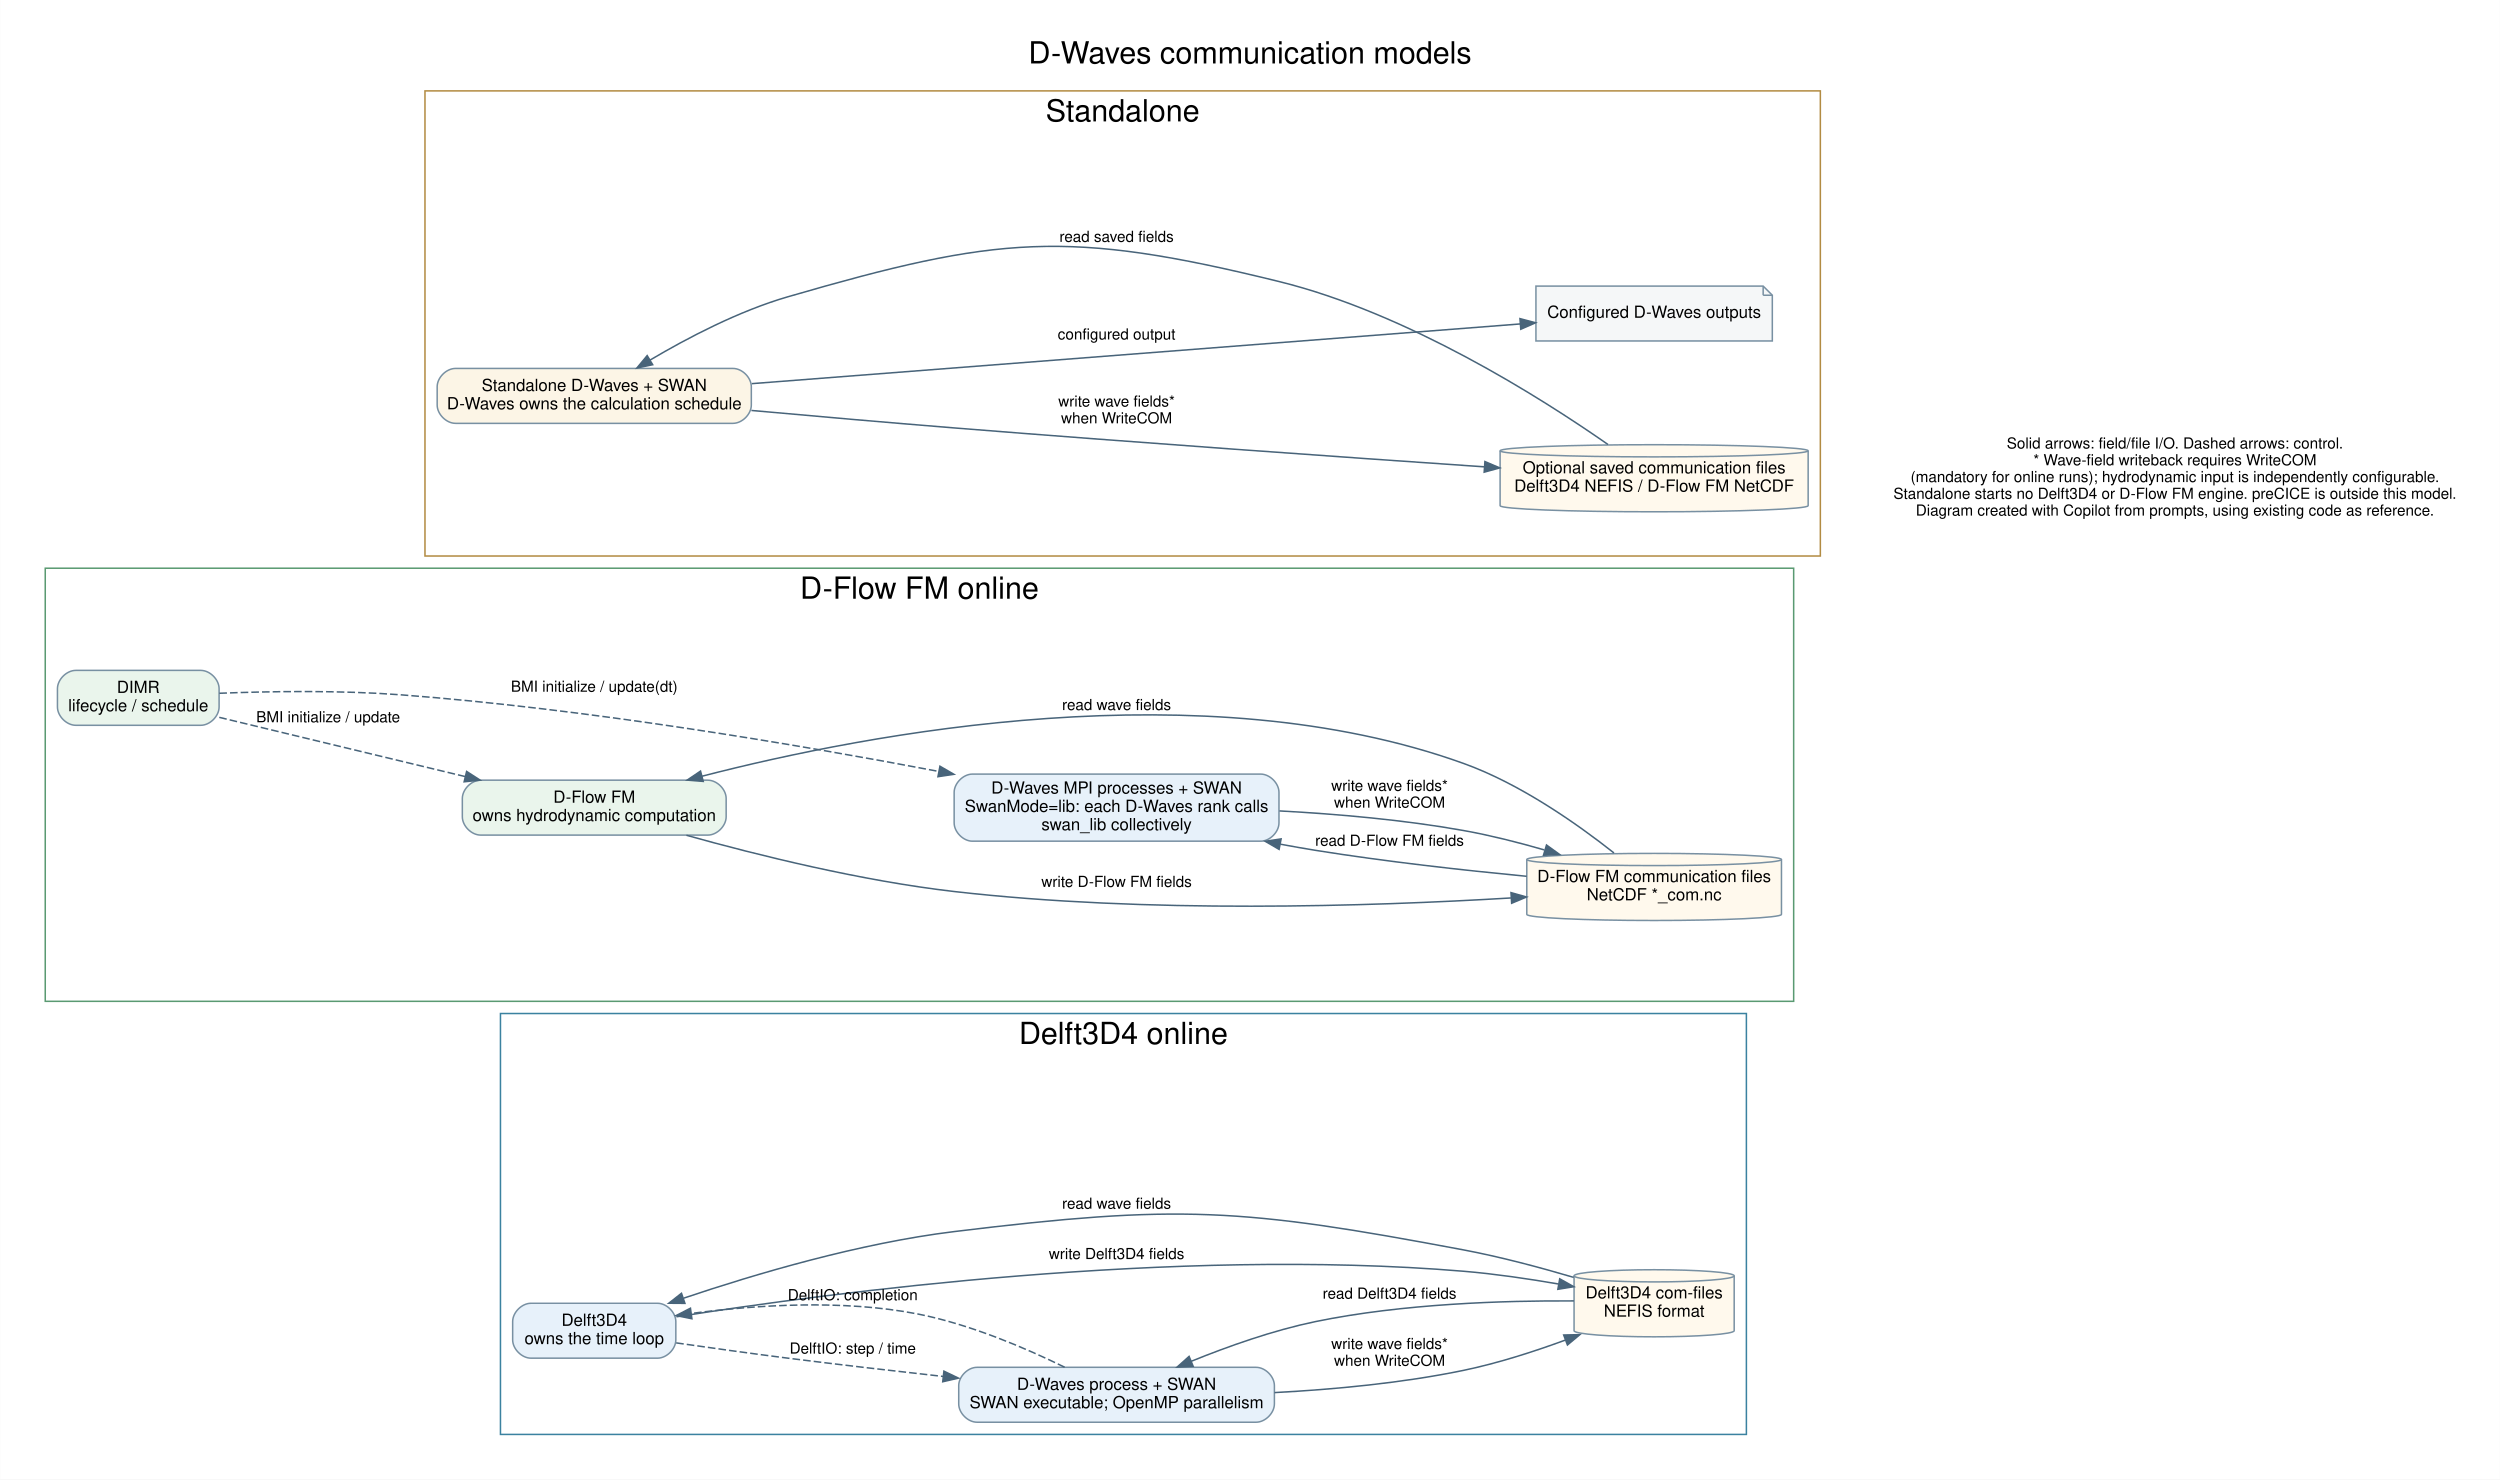
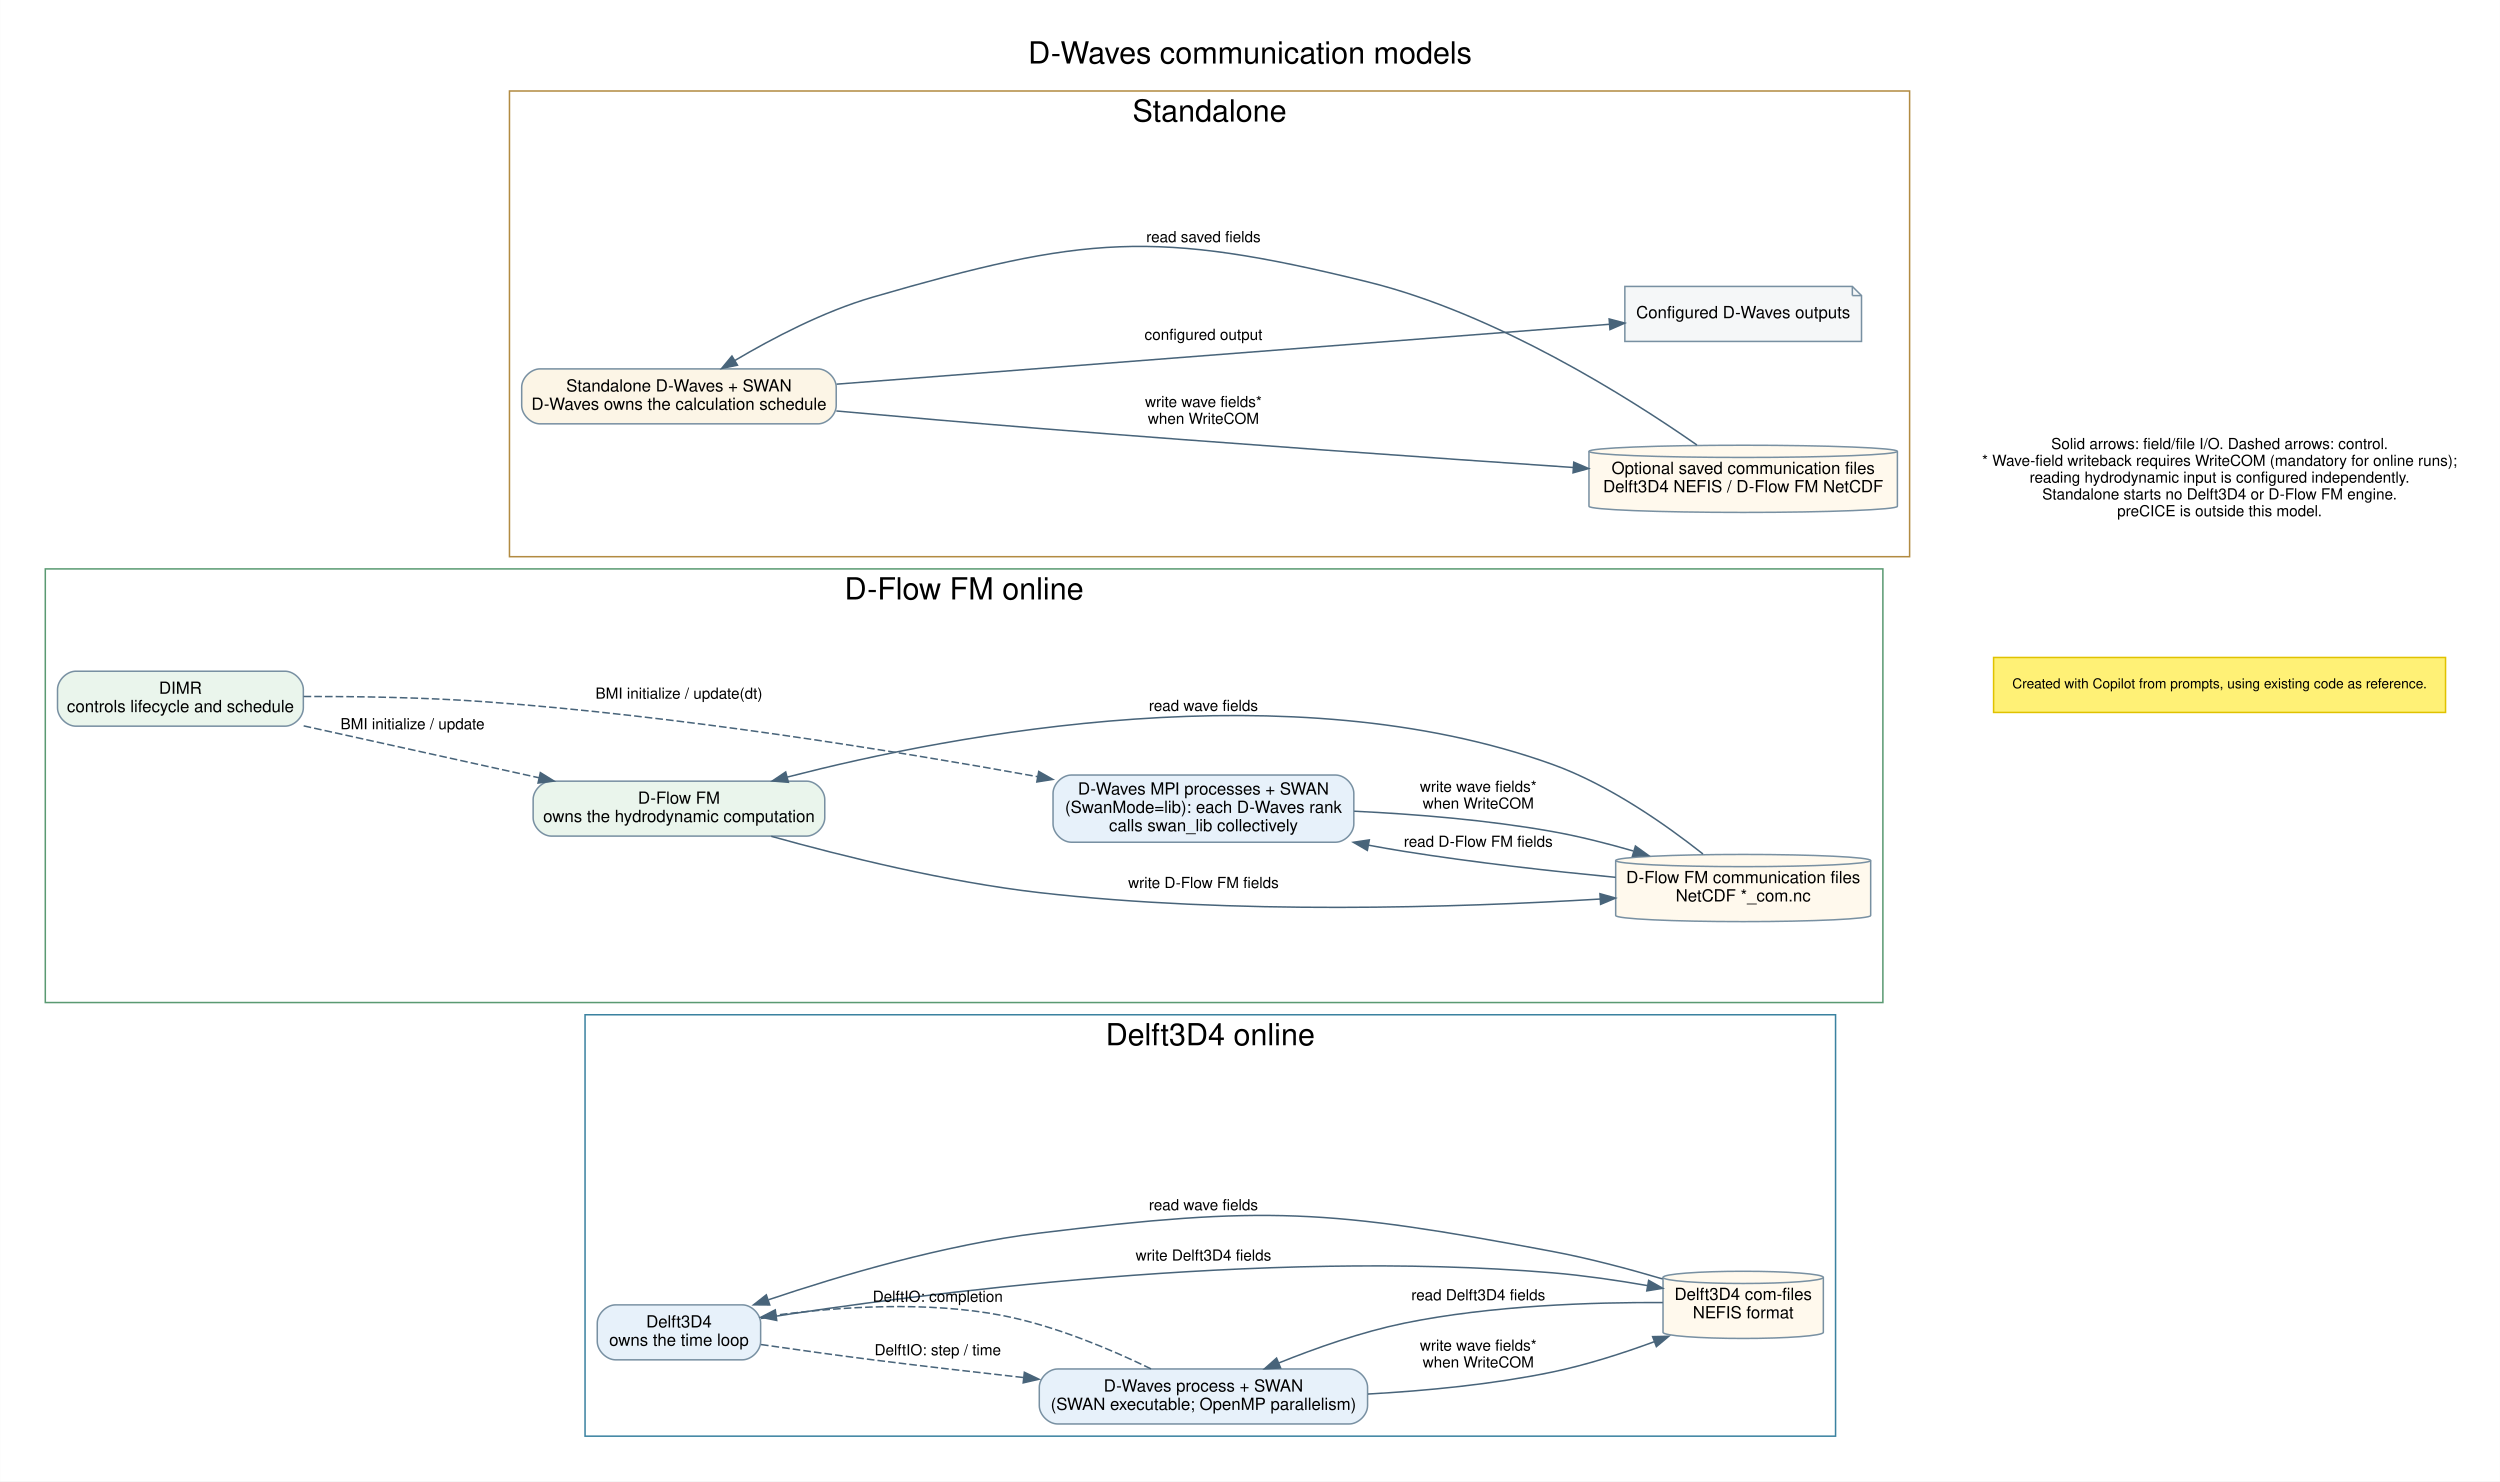
- <svg xmlns="http://www.w3.org/2000/svg" width="1639pt" height="970pt" viewBox="0.00 0.00 1639.20 970.20">
+ <svg xmlns="http://www.w3.org/2000/svg" width="1637pt" height="970pt" viewBox="0.00 0.00 1637.20 970.20">
  <g id="graph0" class="graph" transform="scale(1 1) rotate(0) translate(21.6 948.6)">
-     <polygon fill="#ffffff" stroke="transparent" points="-21.6,21.6 -21.6,-948.6 1617.6,-948.6 1617.6,21.6 -21.6,21.6" />
-     <text text-anchor="middle" x="798" y="-907" font-family="Helvetica,sans-Serif" font-size="20.00" fill="#000000">D-Waves communication models</text>
+     <polygon fill="#ffffff" stroke="transparent" points="-21.6,21.6 -21.6,-948.6 1615.6,-948.6 1615.6,21.6 -21.6,21.6" />
+     <text text-anchor="middle" x="797" y="-907" font-family="Helvetica,sans-Serif" font-size="20.00" fill="#000000">D-Waves communication models</text>
    <g id="clust1" class="cluster">
-       <polygon fill="#ffffff" stroke="#3b82a0" points="306.5,-8 306.5,-284 1123.5,-284 1123.5,-8 306.5,-8" />
-       <text text-anchor="middle" x="715" y="-264" font-family="Helvetica,sans-Serif" font-size="20.00" fill="#000000">Delft3D4 online</text>
+       <polygon fill="#ffffff" stroke="#3b82a0" points="361.5,-8 361.5,-284 1180.5,-284 1180.5,-8 361.5,-8" />
+       <text text-anchor="middle" x="771" y="-264" font-family="Helvetica,sans-Serif" font-size="20.00" fill="#000000">Delft3D4 online</text>
    </g>
    <g id="clust2" class="cluster">
-       <polygon fill="#ffffff" stroke="#5a9a72" points="8,-292 8,-576 1154.5,-576 1154.5,-292 8,-292" />
-       <text text-anchor="middle" x="581.25" y="-556" font-family="Helvetica,sans-Serif" font-size="20.00" fill="#000000">D-Flow FM online</text>
+       <polygon fill="#ffffff" stroke="#5a9a72" points="8,-292 8,-576 1211.5,-576 1211.5,-292 8,-292" />
+       <text text-anchor="middle" x="609.75" y="-556" font-family="Helvetica,sans-Serif" font-size="20.00" fill="#000000">D-Flow FM online</text>
    </g>
    <g id="clust3" class="cluster">
-       <polygon fill="#ffffff" stroke="#b28b42" points="257,-584 257,-889 1172,-889 1172,-584 257,-584" />
-       <text text-anchor="middle" x="714.5" y="-869" font-family="Helvetica,sans-Serif" font-size="20.00" fill="#000000">Standalone</text>
+       <polygon fill="#ffffff" stroke="#b28b42" points="312,-584 312,-889 1229,-889 1229,-584 312,-584" />
+       <text text-anchor="middle" x="770.5" y="-869" font-family="Helvetica,sans-Serif" font-size="20.00" fill="#000000">Standalone</text>
    </g>
    <g id="node1" class="node">
-       <path fill="#e7f1fa" stroke="#7890a2" d="M409.5,-94C409.5,-94 326.5,-94 326.5,-94 320.5,-94 314.5,-88 314.5,-82 314.5,-82 314.5,-70 314.5,-70 314.5,-64 320.5,-58 326.5,-58 326.5,-58 409.5,-58 409.5,-58 415.5,-58 421.5,-64 421.5,-70 421.5,-70 421.5,-82 421.5,-82 421.5,-88 415.5,-94 409.5,-94" />
-       <text text-anchor="middle" x="368" y="-79.2" font-family="Helvetica,sans-Serif" font-size="11.00" fill="#000000">Delft3D4</text>
-       <text text-anchor="middle" x="368" y="-67.2" font-family="Helvetica,sans-Serif" font-size="11.00" fill="#000000">owns the time loop</text>
+       <path fill="#e7f1fa" stroke="#7890a2" d="M464.5,-94C464.5,-94 381.5,-94 381.5,-94 375.5,-94 369.5,-88 369.5,-82 369.5,-82 369.5,-70 369.5,-70 369.5,-64 375.5,-58 381.5,-58 381.5,-58 464.5,-58 464.5,-58 470.5,-58 476.5,-64 476.5,-70 476.5,-70 476.5,-82 476.5,-82 476.5,-88 470.5,-94 464.5,-94" />
+       <text text-anchor="middle" x="423" y="-79.2" font-family="Helvetica,sans-Serif" font-size="11.00" fill="#000000">Delft3D4</text>
+       <text text-anchor="middle" x="423" y="-67.2" font-family="Helvetica,sans-Serif" font-size="11.00" fill="#000000">owns the time loop</text>
    </g>
    <g id="node2" class="node">
-       <path fill="#e7f1fa" stroke="#7890a2" d="M802,-52C802,-52 619,-52 619,-52 613,-52 607,-46 607,-40 607,-40 607,-28 607,-28 607,-22 613,-16 619,-16 619,-16 802,-16 802,-16 808,-16 814,-22 814,-28 814,-28 814,-40 814,-40 814,-46 808,-52 802,-52" />
-       <text text-anchor="middle" x="710.5" y="-37.2" font-family="Helvetica,sans-Serif" font-size="11.00" fill="#000000">D-Waves process + SWAN</text>
-       <text text-anchor="middle" x="710.5" y="-25.2" font-family="Helvetica,sans-Serif" font-size="11.00" fill="#000000">SWAN executable; OpenMP parallelism</text>
+       <path fill="#e7f1fa" stroke="#7890a2" d="M862,-52C862,-52 671,-52 671,-52 665,-52 659,-46 659,-40 659,-40 659,-28 659,-28 659,-22 665,-16 671,-16 671,-16 862,-16 862,-16 868,-16 874,-22 874,-28 874,-28 874,-40 874,-40 874,-46 868,-52 862,-52" />
+       <text text-anchor="middle" x="766.5" y="-37.2" font-family="Helvetica,sans-Serif" font-size="11.00" fill="#000000">D-Waves process + SWAN</text>
+       <text text-anchor="middle" x="766.5" y="-25.2" font-family="Helvetica,sans-Serif" font-size="11.00" fill="#000000">(SWAN executable; OpenMP parallelism)</text>
    </g>
    <g id="edge1" class="edge">
-       <path fill="none" stroke="#48647a" stroke-dasharray="5,2" d="M421.714,-68.025C444.32,-64.762 470.919,-61.047 495,-58 527.999,-53.825 563.892,-49.673 596.749,-46.025" />
-       <polygon fill="#48647a" stroke="#48647a" points="597.287,-49.487 606.842,-44.91 596.518,-42.529 597.287,-49.487" />
-       <text text-anchor="middle" x="537.5" y="-61" font-family="Helvetica,sans-Serif" font-size="10.00" fill="#000000">DelftIO: step / time</text>
+       <path fill="none" stroke="#48647a" stroke-dasharray="5,2" d="M476.713,-68.019C499.32,-64.755 525.918,-61.041 550,-58 581.909,-53.971 616.51,-49.97 648.494,-46.424" />
+       <polygon fill="#48647a" stroke="#48647a" points="649.224,-49.864 658.779,-45.289 648.456,-42.907 649.224,-49.864" />
+       <text text-anchor="middle" x="592.5" y="-61" font-family="Helvetica,sans-Serif" font-size="10.00" fill="#000000">DelftIO: step / time</text>
    </g>
    <g id="node3" class="node">
-       <path fill="#fff9ed" stroke="#7890a2" d="M1115.5,-112C1115.5,-114.207 1091.969,-116 1063,-116 1034.031,-116 1010.5,-114.207 1010.5,-112 1010.5,-112 1010.5,-76 1010.5,-76 1010.5,-73.793 1034.031,-72 1063,-72 1091.969,-72 1115.5,-73.793 1115.5,-76 1115.5,-76 1115.5,-112 1115.5,-112" />
-       <path fill="none" stroke="#7890a2" d="M1115.5,-112C1115.5,-109.793 1091.969,-108 1063,-108 1034.031,-108 1010.5,-109.793 1010.5,-112" />
-       <text text-anchor="middle" x="1063" y="-97.2" font-family="Helvetica,sans-Serif" font-size="11.00" fill="#000000">Delft3D4 com-files</text>
-       <text text-anchor="middle" x="1063" y="-85.2" font-family="Helvetica,sans-Serif" font-size="11.00" fill="#000000">NEFIS format</text>
+       <path fill="#fff9ed" stroke="#7890a2" d="M1172.5,-112C1172.5,-114.207 1148.969,-116 1120,-116 1091.031,-116 1067.5,-114.207 1067.5,-112 1067.5,-112 1067.5,-76 1067.5,-76 1067.5,-73.793 1091.031,-72 1120,-72 1148.969,-72 1172.5,-73.793 1172.5,-76 1172.5,-76 1172.5,-112 1172.5,-112" />
+       <path fill="none" stroke="#7890a2" d="M1172.5,-112C1172.5,-109.793 1148.969,-108 1120,-108 1091.031,-108 1067.5,-109.793 1067.5,-112" />
+       <text text-anchor="middle" x="1120" y="-97.2" font-family="Helvetica,sans-Serif" font-size="11.00" fill="#000000">Delft3D4 com-files</text>
+       <text text-anchor="middle" x="1120" y="-85.2" font-family="Helvetica,sans-Serif" font-size="11.00" fill="#000000">NEFIS format</text>
    </g>
    <g id="edge3" class="edge">
-       <path fill="none" stroke="#48647a" d="M421.873,-85.124C523.07,-101.056 748.462,-130.81 938,-115 958.448,-113.294 980.584,-110.045 1000.466,-106.603" />
-       <polygon fill="#48647a" stroke="#48647a" points="1001.098,-110.046 1010.331,-104.848 999.872,-103.154 1001.098,-110.046" />
-       <text text-anchor="middle" x="710.5" y="-123" font-family="Helvetica,sans-Serif" font-size="10.00" fill="#000000">write Delft3D4 fields</text>
+       <path fill="none" stroke="#48647a" d="M476.666,-85.072C578.026,-101.006 804.552,-130.886 995,-115 1015.448,-113.294 1037.584,-110.045 1057.466,-106.603" />
+       <polygon fill="#48647a" stroke="#48647a" points="1058.098,-110.046 1067.331,-104.848 1056.872,-103.154 1058.098,-110.046" />
+       <text text-anchor="middle" x="766.5" y="-123" font-family="Helvetica,sans-Serif" font-size="10.00" fill="#000000">write Delft3D4 fields</text>
    </g>
    <g id="edge2" class="edge">
-       <path fill="none" stroke="#48647a" stroke-dasharray="5,2" d="M676.458,-52.077C650.761,-64.655 614.2,-80.32 580,-87 530.774,-96.615 473.974,-92.898 431.564,-87.308" />
-       <polygon fill="#48647a" stroke="#48647a" points="432.039,-83.84 421.653,-85.933 431.077,-90.774 432.039,-83.84" />
-       <text text-anchor="middle" x="537.5" y="-96" font-family="Helvetica,sans-Serif" font-size="10.00" fill="#000000">DelftIO: completion</text>
+       <path fill="none" stroke="#48647a" stroke-dasharray="5,2" d="M732.18,-52.078C706.278,-64.656 669.434,-80.322 635,-87 585.761,-96.549 528.962,-92.837 486.556,-87.265" />
+       <polygon fill="#48647a" stroke="#48647a" points="487.031,-83.797 476.646,-85.894 486.072,-90.731 487.031,-83.797" />
+       <text text-anchor="middle" x="592.5" y="-96" font-family="Helvetica,sans-Serif" font-size="10.00" fill="#000000">DelftIO: completion</text>
    </g>
    <g id="edge5" class="edge">
-       <path fill="none" stroke="#48647a" d="M814.075,-35.431C853.222,-37.498 897.97,-41.705 938,-50 960.268,-54.614 983.976,-62.225 1004.691,-69.831" />
-       <polygon fill="#48647a" stroke="#48647a" points="1003.699,-73.196 1014.291,-73.432 1006.157,-66.642 1003.699,-73.196" />
-       <text text-anchor="middle" x="889.5" y="-64" font-family="Helvetica,sans-Serif" font-size="10.00" fill="#000000">write wave fields*</text>
-       <text text-anchor="middle" x="889.5" y="-53" font-family="Helvetica,sans-Serif" font-size="10.00" fill="#000000">when WriteCOM</text>
+       <path fill="none" stroke="#48647a" d="M874.259,-35.6C912.674,-37.731 956.059,-41.937 995,-50 1017.269,-54.611 1040.976,-62.221 1061.692,-69.827" />
+       <polygon fill="#48647a" stroke="#48647a" points="1060.699,-73.192 1071.292,-73.428 1063.158,-66.638 1060.699,-73.192" />
+       <text text-anchor="middle" x="946.5" y="-64" font-family="Helvetica,sans-Serif" font-size="10.00" fill="#000000">write wave fields*</text>
+       <text text-anchor="middle" x="946.5" y="-53" font-family="Helvetica,sans-Serif" font-size="10.00" fill="#000000">when WriteCOM</text>
    </g>
    <g id="node6" class="node">
-       <path fill="#e7f1fa" stroke="#7890a2" d="M805,-441C805,-441 616,-441 616,-441 610,-441 604,-435 604,-429 604,-429 604,-409 604,-409 604,-403 610,-397 616,-397 616,-397 805,-397 805,-397 811,-397 817,-403 817,-409 817,-409 817,-429 817,-429 817,-435 811,-441 805,-441" />
-       <text text-anchor="middle" x="710.5" y="-428.2" font-family="Helvetica,sans-Serif" font-size="11.00" fill="#000000">D-Waves MPI processes + SWAN</text>
-       <text text-anchor="middle" x="710.5" y="-416.2" font-family="Helvetica,sans-Serif" font-size="11.00" fill="#000000">SwanMode=lib: each D-Waves rank calls</text>
-       <text text-anchor="middle" x="710.5" y="-404.2" font-family="Helvetica,sans-Serif" font-size="11.00" fill="#000000">swan_lib collectively</text>
+       <path fill="#e7f1fa" stroke="#7890a2" d="M853,-441C853,-441 680,-441 680,-441 674,-441 668,-435 668,-429 668,-429 668,-409 668,-409 668,-403 674,-397 680,-397 680,-397 853,-397 853,-397 859,-397 865,-403 865,-409 865,-409 865,-429 865,-429 865,-435 859,-441 853,-441" />
+       <text text-anchor="middle" x="766.5" y="-428.2" font-family="Helvetica,sans-Serif" font-size="11.00" fill="#000000">D-Waves MPI processes + SWAN</text>
+       <text text-anchor="middle" x="766.5" y="-416.2" font-family="Helvetica,sans-Serif" font-size="11.00" fill="#000000">(SwanMode=lib): each D-Waves rank</text>
+       <text text-anchor="middle" x="766.5" y="-404.2" font-family="Helvetica,sans-Serif" font-size="11.00" fill="#000000">calls swan_lib collectively</text>
    </g>
    <g id="edge6" class="edge">
-       <path fill="none" stroke="#48647a" d="M1010.26,-110.966C988.145,-117.504 962.03,-124.48 938,-129 792.02,-156.459 751.447,-158.99 604,-141 542.168,-133.456 473.775,-113.242 426.604,-97.34" />
-       <polygon fill="#48647a" stroke="#48647a" points="427.464,-93.936 416.87,-94.019 425.204,-100.561 427.464,-93.936" />
-       <text text-anchor="middle" x="710.5" y="-156" font-family="Helvetica,sans-Serif" font-size="10.00" fill="#000000">read wave fields</text>
+       <path fill="none" stroke="#48647a" d="M1067.26,-110.966C1045.145,-117.504 1019.03,-124.48 995,-129 848.147,-156.623 807.329,-159.097 659,-141 597.168,-133.456 528.775,-113.242 481.604,-97.34" />
+       <polygon fill="#48647a" stroke="#48647a" points="482.464,-93.936 471.87,-94.019 480.204,-100.561 482.464,-93.936" />
+       <text text-anchor="middle" x="766.5" y="-156" font-family="Helvetica,sans-Serif" font-size="10.00" fill="#000000">read wave fields</text>
    </g>
    <g id="edge4" class="edge">
-       <path fill="none" stroke="#48647a" d="M1010.405,-95.537C965.063,-95.825 898.083,-93.763 841,-82 813.239,-76.279 783.492,-65.709 759.419,-55.941" />
-       <polygon fill="#48647a" stroke="#48647a" points="760.729,-52.695 750.151,-52.107 758.053,-59.164 760.729,-52.695" />
-       <text text-anchor="middle" x="889.5" y="-97" font-family="Helvetica,sans-Serif" font-size="10.00" fill="#000000">read Delft3D4 fields</text>
+       <path fill="none" stroke="#48647a" d="M1067.412,-95.501C1022.075,-95.767 955.098,-93.693 898,-82 870.045,-76.275 840.071,-65.704 815.81,-55.937" />
+       <polygon fill="#48647a" stroke="#48647a" points="817.049,-52.663 806.469,-52.103 814.391,-59.138 817.049,-52.663" />
+       <text text-anchor="middle" x="946.5" y="-97" font-family="Helvetica,sans-Serif" font-size="10.00" fill="#000000">read Delft3D4 fields</text>
    </g>
    <g id="node4" class="node">
-       <path fill="#eaf5ec" stroke="#7890a2" d="M110,-509C110,-509 28,-509 28,-509 22,-509 16,-503 16,-497 16,-497 16,-485 16,-485 16,-479 22,-473 28,-473 28,-473 110,-473 110,-473 116,-473 122,-479 122,-485 122,-485 122,-497 122,-497 122,-503 116,-509 110,-509" />
-       <text text-anchor="middle" x="69" y="-494.2" font-family="Helvetica,sans-Serif" font-size="11.00" fill="#000000">DIMR</text>
-       <text text-anchor="middle" x="69" y="-482.2" font-family="Helvetica,sans-Serif" font-size="11.00" fill="#000000">lifecycle / schedule</text>
+       <path fill="#eaf5ec" stroke="#7890a2" d="M165,-509C165,-509 28,-509 28,-509 22,-509 16,-503 16,-497 16,-497 16,-485 16,-485 16,-479 22,-473 28,-473 28,-473 165,-473 165,-473 171,-473 177,-479 177,-485 177,-485 177,-497 177,-497 177,-503 171,-509 165,-509" />
+       <text text-anchor="middle" x="96.5" y="-494.2" font-family="Helvetica,sans-Serif" font-size="11.00" fill="#000000">DIMR</text>
+       <text text-anchor="middle" x="96.5" y="-482.2" font-family="Helvetica,sans-Serif" font-size="11.00" fill="#000000">controls lifecycle and schedule</text>
    </g>
    <g id="node5" class="node">
-       <path fill="#eaf5ec" stroke="#7890a2" d="M442.5,-437C442.5,-437 293.5,-437 293.5,-437 287.5,-437 281.5,-431 281.5,-425 281.5,-425 281.5,-413 281.5,-413 281.5,-407 287.5,-401 293.5,-401 293.5,-401 442.5,-401 442.5,-401 448.5,-401 454.5,-407 454.5,-413 454.5,-413 454.5,-425 454.5,-425 454.5,-431 448.5,-437 442.5,-437" />
-       <text text-anchor="middle" x="368" y="-422.2" font-family="Helvetica,sans-Serif" font-size="11.00" fill="#000000">D-Flow FM</text>
-       <text text-anchor="middle" x="368" y="-410.2" font-family="Helvetica,sans-Serif" font-size="11.00" fill="#000000">owns hydrodynamic computation</text>
+       <path fill="#eaf5ec" stroke="#7890a2" d="M506.5,-437C506.5,-437 339.5,-437 339.5,-437 333.5,-437 327.5,-431 327.5,-425 327.5,-425 327.5,-413 327.5,-413 327.5,-407 333.5,-401 339.5,-401 339.5,-401 506.5,-401 506.5,-401 512.5,-401 518.5,-407 518.5,-413 518.5,-413 518.5,-425 518.5,-425 518.5,-431 512.5,-437 506.5,-437" />
+       <text text-anchor="middle" x="423" y="-422.2" font-family="Helvetica,sans-Serif" font-size="11.00" fill="#000000">D-Flow FM</text>
+       <text text-anchor="middle" x="423" y="-410.2" font-family="Helvetica,sans-Serif" font-size="11.00" fill="#000000">owns the hydrodynamic computation</text>
    </g>
    <g id="edge7" class="edge">
-       <path fill="none" stroke="#48647a" stroke-dasharray="5,2" d="M122.111,-478.211C166.805,-467.448 231.537,-451.861 283.365,-439.38" />
-       <polygon fill="#48647a" stroke="#48647a" points="284.314,-442.752 293.217,-437.008 282.675,-435.946 284.314,-442.752" />
-       <text text-anchor="middle" x="193.5" y="-475" font-family="Helvetica,sans-Serif" font-size="10.00" fill="#000000">BMI initialize / update</text>
+       <path fill="none" stroke="#48647a" stroke-dasharray="5,2" d="M177.208,-473.202C223.937,-462.898 282.91,-449.893 331.377,-439.205" />
+       <polygon fill="#48647a" stroke="#48647a" points="332.226,-442.602 341.237,-437.03 330.718,-435.766 332.226,-442.602" />
+       <text text-anchor="middle" x="248.5" y="-471" font-family="Helvetica,sans-Serif" font-size="10.00" fill="#000000">BMI initialize / update</text>
    </g>
    <g id="edge8" class="edge">
-       <path fill="none" stroke="#48647a" stroke-dasharray="5,2" d="M122.152,-494.002C156.18,-495.334 201.246,-496.007 241,-493 362.19,-483.832 499.342,-460.718 593.972,-442.74" />
-       <polygon fill="#48647a" stroke="#48647a" points="594.691,-446.166 603.857,-440.852 593.378,-439.291 594.691,-446.166" />
-       <text text-anchor="middle" x="368" y="-495" font-family="Helvetica,sans-Serif" font-size="10.00" fill="#000000">BMI initialize / update(dt)</text>
+       <path fill="none" stroke="#48647a" stroke-dasharray="5,2" d="M177.161,-492.461C213.516,-492.535 256.961,-491.816 296,-489 420.899,-479.992 562.909,-457.096 657.94,-439.925" />
+       <polygon fill="#48647a" stroke="#48647a" points="658.637,-443.356 667.85,-438.124 657.385,-436.469 658.637,-443.356" />
+       <text text-anchor="middle" x="423" y="-491" font-family="Helvetica,sans-Serif" font-size="10.00" fill="#000000">BMI initialize / update(dt)</text>
    </g>
    <g id="node7" class="node">
-       <path fill="#fff9ed" stroke="#7890a2" d="M1146.5,-385C1146.5,-387.207 1109.074,-389 1063,-389 1016.926,-389 979.5,-387.207 979.5,-385 979.5,-385 979.5,-349 979.5,-349 979.5,-346.793 1016.926,-345 1063,-345 1109.074,-345 1146.5,-346.793 1146.5,-349 1146.5,-349 1146.5,-385 1146.5,-385" />
-       <path fill="none" stroke="#7890a2" d="M1146.5,-385C1146.5,-382.793 1109.074,-381 1063,-381 1016.926,-381 979.5,-382.793 979.5,-385" />
-       <text text-anchor="middle" x="1063" y="-370.2" font-family="Helvetica,sans-Serif" font-size="11.00" fill="#000000">D-Flow FM communication files</text>
-       <text text-anchor="middle" x="1063" y="-358.2" font-family="Helvetica,sans-Serif" font-size="11.00" fill="#000000">NetCDF *_com.nc</text>
+       <path fill="#fff9ed" stroke="#7890a2" d="M1203.5,-385C1203.5,-387.207 1166.074,-389 1120,-389 1073.926,-389 1036.5,-387.207 1036.5,-385 1036.5,-385 1036.5,-349 1036.5,-349 1036.5,-346.793 1073.926,-345 1120,-345 1166.074,-345 1203.5,-346.793 1203.5,-349 1203.5,-349 1203.5,-385 1203.5,-385" />
+       <path fill="none" stroke="#7890a2" d="M1203.5,-385C1203.5,-382.793 1166.074,-381 1120,-381 1073.926,-381 1036.5,-382.793 1036.5,-385" />
+       <text text-anchor="middle" x="1120" y="-370.2" font-family="Helvetica,sans-Serif" font-size="11.00" fill="#000000">D-Flow FM communication files</text>
+       <text text-anchor="middle" x="1120" y="-358.2" font-family="Helvetica,sans-Serif" font-size="11.00" fill="#000000">NetCDF *_com.nc</text>
    </g>
    <g id="edge9" class="edge">
-       <path fill="none" stroke="#48647a" d="M428.45,-400.877C475.734,-387.688 543.398,-370.968 604,-364 729.716,-349.545 876.079,-354.177 969.103,-359.779" />
-       <polygon fill="#48647a" stroke="#48647a" points="969.139,-363.288 979.336,-360.412 969.571,-356.301 969.139,-363.288" />
-       <text text-anchor="middle" x="710.5" y="-367" font-family="Helvetica,sans-Serif" font-size="10.00" fill="#000000">write D-Flow FM fields</text>
+       <path fill="none" stroke="#48647a" d="M483.45,-400.877C530.734,-387.688 598.398,-370.968 659,-364 785.583,-349.445 933.01,-354.153 1026.402,-359.794" />
+       <polygon fill="#48647a" stroke="#48647a" points="1026.195,-363.288 1036.393,-360.414 1026.628,-356.301 1026.195,-363.288" />
+       <text text-anchor="middle" x="766.5" y="-367" font-family="Helvetica,sans-Serif" font-size="10.00" fill="#000000">write D-Flow FM fields</text>
    </g>
    <g id="edge11" class="edge">
-       <path fill="none" stroke="#48647a" d="M817.284,-416.85C855.581,-414.793 898.937,-410.98 938,-404 955.413,-400.889 973.846,-396.228 991.052,-391.255" />
-       <polygon fill="#48647a" stroke="#48647a" points="992.43,-394.497 1001.024,-388.299 990.441,-387.785 992.43,-394.497" />
-       <text text-anchor="middle" x="889.5" y="-430" font-family="Helvetica,sans-Serif" font-size="10.00" fill="#000000">write wave fields*</text>
-       <text text-anchor="middle" x="889.5" y="-419" font-family="Helvetica,sans-Serif" font-size="10.00" fill="#000000">when WriteCOM</text>
+       <path fill="none" stroke="#48647a" d="M865.21,-417.309C905.679,-415.377 952.83,-411.529 995,-404 1012.414,-400.891 1030.847,-396.232 1048.052,-391.258" />
+       <polygon fill="#48647a" stroke="#48647a" points="1049.431,-394.5 1058.024,-388.303 1047.442,-387.789 1049.431,-394.5" />
+       <text text-anchor="middle" x="946.5" y="-430" font-family="Helvetica,sans-Serif" font-size="10.00" fill="#000000">write wave fields*</text>
+       <text text-anchor="middle" x="946.5" y="-419" font-family="Helvetica,sans-Serif" font-size="10.00" fill="#000000">when WriteCOM</text>
    </g>
    <g id="edge12" class="edge">
-       <path fill="none" stroke="#48647a" d="M1036.659,-389.286C1012.61,-408.298 975.232,-434.616 938,-448 767.156,-509.412 548.887,-468.063 438.59,-439.59" />
-       <polygon fill="#48647a" stroke="#48647a" points="439.463,-436.2 428.902,-437.05 437.688,-442.972 439.463,-436.2" />
-       <text text-anchor="middle" x="710.5" y="-483" font-family="Helvetica,sans-Serif" font-size="10.00" fill="#000000">read wave fields</text>
+       <path fill="none" stroke="#48647a" d="M1093.659,-389.286C1069.61,-408.298 1032.232,-434.616 995,-448 823.558,-509.627 604.523,-468.186 493.838,-439.642" />
+       <polygon fill="#48647a" stroke="#48647a" points="494.677,-436.244 484.116,-437.096 492.903,-443.015 494.677,-436.244" />
+       <text text-anchor="middle" x="766.5" y="-483" font-family="Helvetica,sans-Serif" font-size="10.00" fill="#000000">read wave fields</text>
    </g>
    <g id="edge10" class="edge">
-       <path fill="none" stroke="#48647a" d="M979.444,-373.968C937.718,-377.971 886.546,-383.672 841,-391 833.44,-392.216 825.657,-393.585 817.834,-395.047" />
-       <polygon fill="#48647a" stroke="#48647a" points="817.083,-391.627 807.919,-396.944 818.398,-398.503 817.083,-391.627" />
-       <text text-anchor="middle" x="889.5" y="-394" font-family="Helvetica,sans-Serif" font-size="10.00" fill="#000000">read D-Flow FM fields</text>
+       <path fill="none" stroke="#48647a" d="M1036.449,-373.998C994.724,-378.009 943.552,-383.708 898,-391 890.383,-392.219 882.542,-393.591 874.66,-395.054" />
+       <polygon fill="#48647a" stroke="#48647a" points="873.841,-391.647 864.67,-396.952 875.147,-398.524 873.841,-391.647" />
+       <text text-anchor="middle" x="946.5" y="-394" font-family="Helvetica,sans-Serif" font-size="10.00" fill="#000000">read D-Flow FM fields</text>
    </g>
    <g id="node8" class="node">
-       <path fill="#fcf5e6" stroke="#7890a2" d="M459,-707C459,-707 277,-707 277,-707 271,-707 265,-701 265,-695 265,-695 265,-683 265,-683 265,-677 271,-671 277,-671 277,-671 459,-671 459,-671 465,-671 471,-677 471,-683 471,-683 471,-695 471,-695 471,-701 465,-707 459,-707" />
-       <text text-anchor="middle" x="368" y="-692.2" font-family="Helvetica,sans-Serif" font-size="11.00" fill="#000000">Standalone D-Waves + SWAN</text>
-       <text text-anchor="middle" x="368" y="-680.2" font-family="Helvetica,sans-Serif" font-size="11.00" fill="#000000">D-Waves owns the calculation schedule</text>
+       <path fill="#fcf5e6" stroke="#7890a2" d="M514,-707C514,-707 332,-707 332,-707 326,-707 320,-701 320,-695 320,-695 320,-683 320,-683 320,-677 326,-671 332,-671 332,-671 514,-671 514,-671 520,-671 526,-677 526,-683 526,-683 526,-695 526,-695 526,-701 520,-707 514,-707" />
+       <text text-anchor="middle" x="423" y="-692.2" font-family="Helvetica,sans-Serif" font-size="11.00" fill="#000000">Standalone D-Waves + SWAN</text>
+       <text text-anchor="middle" x="423" y="-680.2" font-family="Helvetica,sans-Serif" font-size="11.00" fill="#000000">D-Waves owns the calculation schedule</text>
    </g>
    <g id="node9" class="node">
-       <path fill="#fff9ed" stroke="#7890a2" d="M1164,-653C1164,-655.207 1118.73,-657 1063,-657 1007.27,-657 962,-655.207 962,-653 962,-653 962,-617 962,-617 962,-614.793 1007.27,-613 1063,-613 1118.73,-613 1164,-614.793 1164,-617 1164,-617 1164,-653 1164,-653" />
-       <path fill="none" stroke="#7890a2" d="M1164,-653C1164,-650.793 1118.73,-649 1063,-649 1007.27,-649 962,-650.793 962,-653" />
-       <text text-anchor="middle" x="1063" y="-638.2" font-family="Helvetica,sans-Serif" font-size="11.00" fill="#000000">Optional saved communication files</text>
-       <text text-anchor="middle" x="1063" y="-626.2" font-family="Helvetica,sans-Serif" font-size="11.00" fill="#000000">Delft3D4 NEFIS / D-Flow FM NetCDF</text>
+       <path fill="#fff9ed" stroke="#7890a2" d="M1221,-653C1221,-655.207 1175.73,-657 1120,-657 1064.27,-657 1019,-655.207 1019,-653 1019,-653 1019,-617 1019,-617 1019,-614.793 1064.27,-613 1120,-613 1175.73,-613 1221,-614.793 1221,-617 1221,-617 1221,-653 1221,-653" />
+       <path fill="none" stroke="#7890a2" d="M1221,-653C1221,-650.793 1175.73,-649 1120,-649 1064.27,-649 1019,-650.793 1019,-653" />
+       <text text-anchor="middle" x="1120" y="-638.2" font-family="Helvetica,sans-Serif" font-size="11.00" fill="#000000">Optional saved communication files</text>
+       <text text-anchor="middle" x="1120" y="-626.2" font-family="Helvetica,sans-Serif" font-size="11.00" fill="#000000">Delft3D4 NEFIS / D-Flow FM NetCDF</text>
    </g>
    <g id="edge14" class="edge">
-       <path fill="none" stroke="#48647a" d="M471.066,-679.447C512.38,-675.717 560.436,-671.504 604,-668 722.712,-658.452 858.806,-648.834 951.787,-642.465" />
-       <polygon fill="#48647a" stroke="#48647a" points="952.039,-645.956 961.777,-641.782 951.561,-638.972 952.039,-645.956" />
-       <text text-anchor="middle" x="710.5" y="-682" font-family="Helvetica,sans-Serif" font-size="10.00" fill="#000000">write wave fields*</text>
-       <text text-anchor="middle" x="710.5" y="-671" font-family="Helvetica,sans-Serif" font-size="10.00" fill="#000000">when WriteCOM</text>
+       <path fill="none" stroke="#48647a" d="M526.066,-679.44C567.38,-675.709 615.435,-671.497 659,-668 778.421,-658.413 915.358,-648.784 1008.755,-642.422" />
+       <polygon fill="#48647a" stroke="#48647a" points="1009.049,-645.91 1018.788,-641.74 1008.574,-638.927 1009.049,-645.91" />
+       <text text-anchor="middle" x="766.5" y="-682" font-family="Helvetica,sans-Serif" font-size="10.00" fill="#000000">write wave fields*</text>
+       <text text-anchor="middle" x="766.5" y="-671" font-family="Helvetica,sans-Serif" font-size="10.00" fill="#000000">when WriteCOM</text>
    </g>
    <g id="node10" class="node">
-       <polygon fill="#f5f7f8" stroke="#7890a2" points="1134.5,-761 985.5,-761 985.5,-725 1140.5,-725 1140.5,-755 1134.5,-761" />
-       <polyline fill="none" stroke="#7890a2" points="1134.5,-761 1134.5,-755 " />
-       <polyline fill="none" stroke="#7890a2" points="1140.5,-755 1134.5,-755 " />
-       <text text-anchor="middle" x="1063" y="-740.2" font-family="Helvetica,sans-Serif" font-size="11.00" fill="#000000">Configured D-Waves outputs</text>
+       <polygon fill="#f5f7f8" stroke="#7890a2" points="1191.5,-761 1042.5,-761 1042.5,-725 1197.5,-725 1197.5,-755 1191.5,-761" />
+       <polyline fill="none" stroke="#7890a2" points="1191.5,-761 1191.5,-755 " />
+       <polyline fill="none" stroke="#7890a2" points="1197.5,-755 1191.5,-755 " />
+       <text text-anchor="middle" x="1120" y="-740.2" font-family="Helvetica,sans-Serif" font-size="11.00" fill="#000000">Configured D-Waves outputs</text>
    </g>
    <g id="edge15" class="edge">
-       <path fill="none" stroke="#48647a" d="M471.298,-697.026C607.98,-707.646 846.58,-726.185 975.072,-736.168" />
-       <polygon fill="#48647a" stroke="#48647a" points="975.024,-739.675 985.265,-736.96 975.566,-732.696 975.024,-739.675" />
-       <text text-anchor="middle" x="710.5" y="-726" font-family="Helvetica,sans-Serif" font-size="10.00" fill="#000000">configured output</text>
+       <path fill="none" stroke="#48647a" d="M526.22,-696.997C663.38,-707.623 903.356,-726.216 1032.236,-736.201" />
+       <polygon fill="#48647a" stroke="#48647a" points="1032.217,-739.709 1042.458,-736.992 1032.758,-732.73 1032.217,-739.709" />
+       <text text-anchor="middle" x="766.5" y="-726" font-family="Helvetica,sans-Serif" font-size="10.00" fill="#000000">configured output</text>
    </g>
    <g id="edge13" class="edge">
-       <path fill="none" stroke="#48647a" d="M1032.744,-657.128C988.177,-688.206 901.051,-743.299 817,-764 677.974,-798.241 632.514,-793.881 495,-754 462.796,-744.66 429.138,-727.022 404.568,-712.474" />
-       <polygon fill="#48647a" stroke="#48647a" points="406.318,-709.442 395.947,-707.274 402.703,-715.436 406.318,-709.442" />
-       <text text-anchor="middle" x="710.5" y="-790" font-family="Helvetica,sans-Serif" font-size="10.00" fill="#000000">read saved fields</text>
+       <path fill="none" stroke="#48647a" d="M1089.744,-657.128C1045.177,-688.206 958.051,-743.299 874,-764 734.112,-798.453 688.367,-794.128 550,-754 517.796,-744.66 484.138,-727.022 459.568,-712.474" />
+       <polygon fill="#48647a" stroke="#48647a" points="461.318,-709.442 450.947,-707.274 457.703,-715.436 461.318,-709.442" />
+       <text text-anchor="middle" x="766.5" y="-790" font-family="Helvetica,sans-Serif" font-size="10.00" fill="#000000">read saved fields</text>
    </g>
    <g id="node11" class="node">
-       <text text-anchor="middle" x="1404.5" y="-654.5" font-family="Helvetica,sans-Serif" font-size="10.00" fill="#000000">Solid arrows: field/file I/O. Dashed arrows: control.</text>
-       <text text-anchor="middle" x="1404.5" y="-643.5" font-family="Helvetica,sans-Serif" font-size="10.00" fill="#000000">* Wave-field writeback requires WriteCOM</text>
-       <text text-anchor="middle" x="1404.5" y="-632.5" font-family="Helvetica,sans-Serif" font-size="10.00" fill="#000000">(mandatory for online runs); hydrodynamic input is independently configurable.</text>
-       <text text-anchor="middle" x="1404.5" y="-621.5" font-family="Helvetica,sans-Serif" font-size="10.00" fill="#000000">Standalone starts no Delft3D4 or D-Flow FM engine. preCICE is outside this model.</text>
-       <text text-anchor="middle" x="1404.5" y="-610.5" font-family="Helvetica,sans-Serif" font-size="10.00" fill="#000000">Diagram created with Copilot from prompts, using existing code as reference.</text>
+       <text text-anchor="middle" x="1432" y="-654.5" font-family="Helvetica,sans-Serif" font-size="10.00" fill="#000000">Solid arrows: field/file I/O. Dashed arrows: control.</text>
+       <text text-anchor="middle" x="1432" y="-643.5" font-family="Helvetica,sans-Serif" font-size="10.00" fill="#000000">* Wave-field writeback requires WriteCOM (mandatory for online runs);</text>
+       <text text-anchor="middle" x="1432" y="-632.5" font-family="Helvetica,sans-Serif" font-size="10.00" fill="#000000">reading hydrodynamic input is configured independently.</text>
+       <text text-anchor="middle" x="1432" y="-621.5" font-family="Helvetica,sans-Serif" font-size="10.00" fill="#000000">Standalone starts no Delft3D4 or D-Flow FM engine.</text>
+       <text text-anchor="middle" x="1432" y="-610.5" font-family="Helvetica,sans-Serif" font-size="10.00" fill="#000000">preCICE is outside this model.</text>
+     </g>
+     <g id="node12" class="node">
+       <polygon fill="#fff176" stroke="#e0c200" points="1580,-518 1284,-518 1284,-482 1580,-482 1580,-518" />
+       <text text-anchor="middle" x="1432" y="-497.8" font-family="Helvetica,sans-Serif" font-size="9.00" fill="#000000">Created with Copilot from prompts, using existing code as reference.</text>
    </g>
  </g>
</svg>
